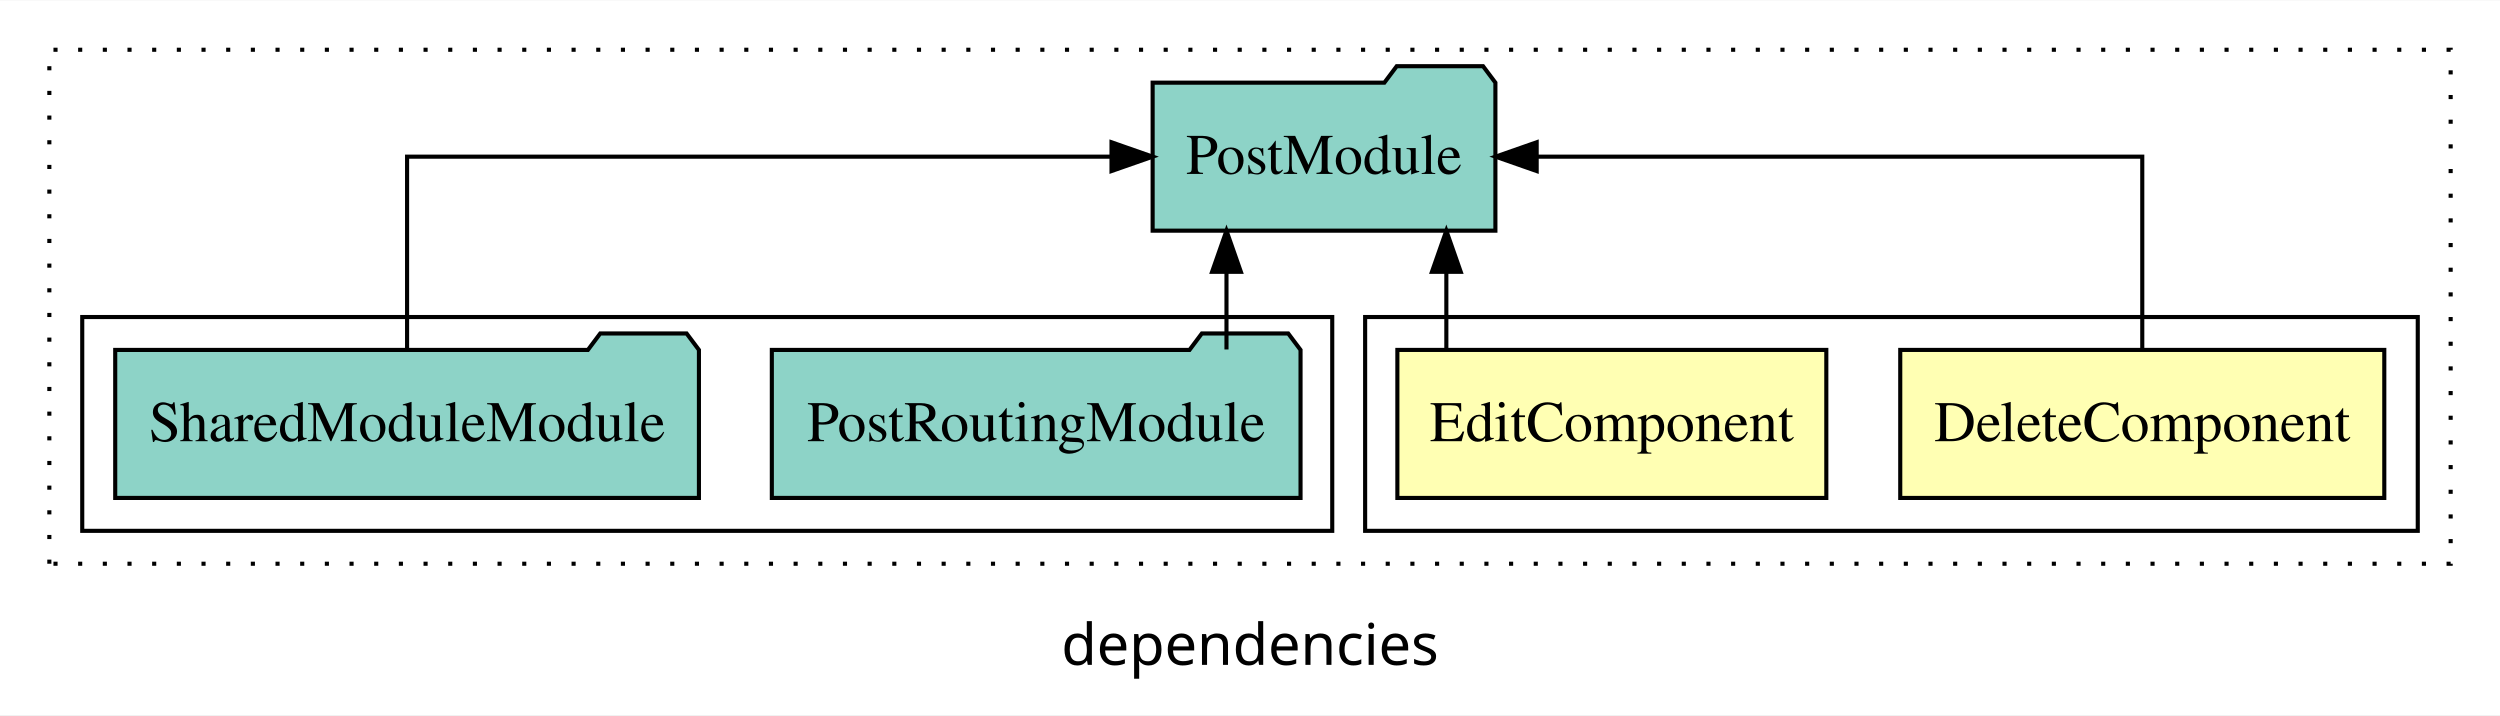
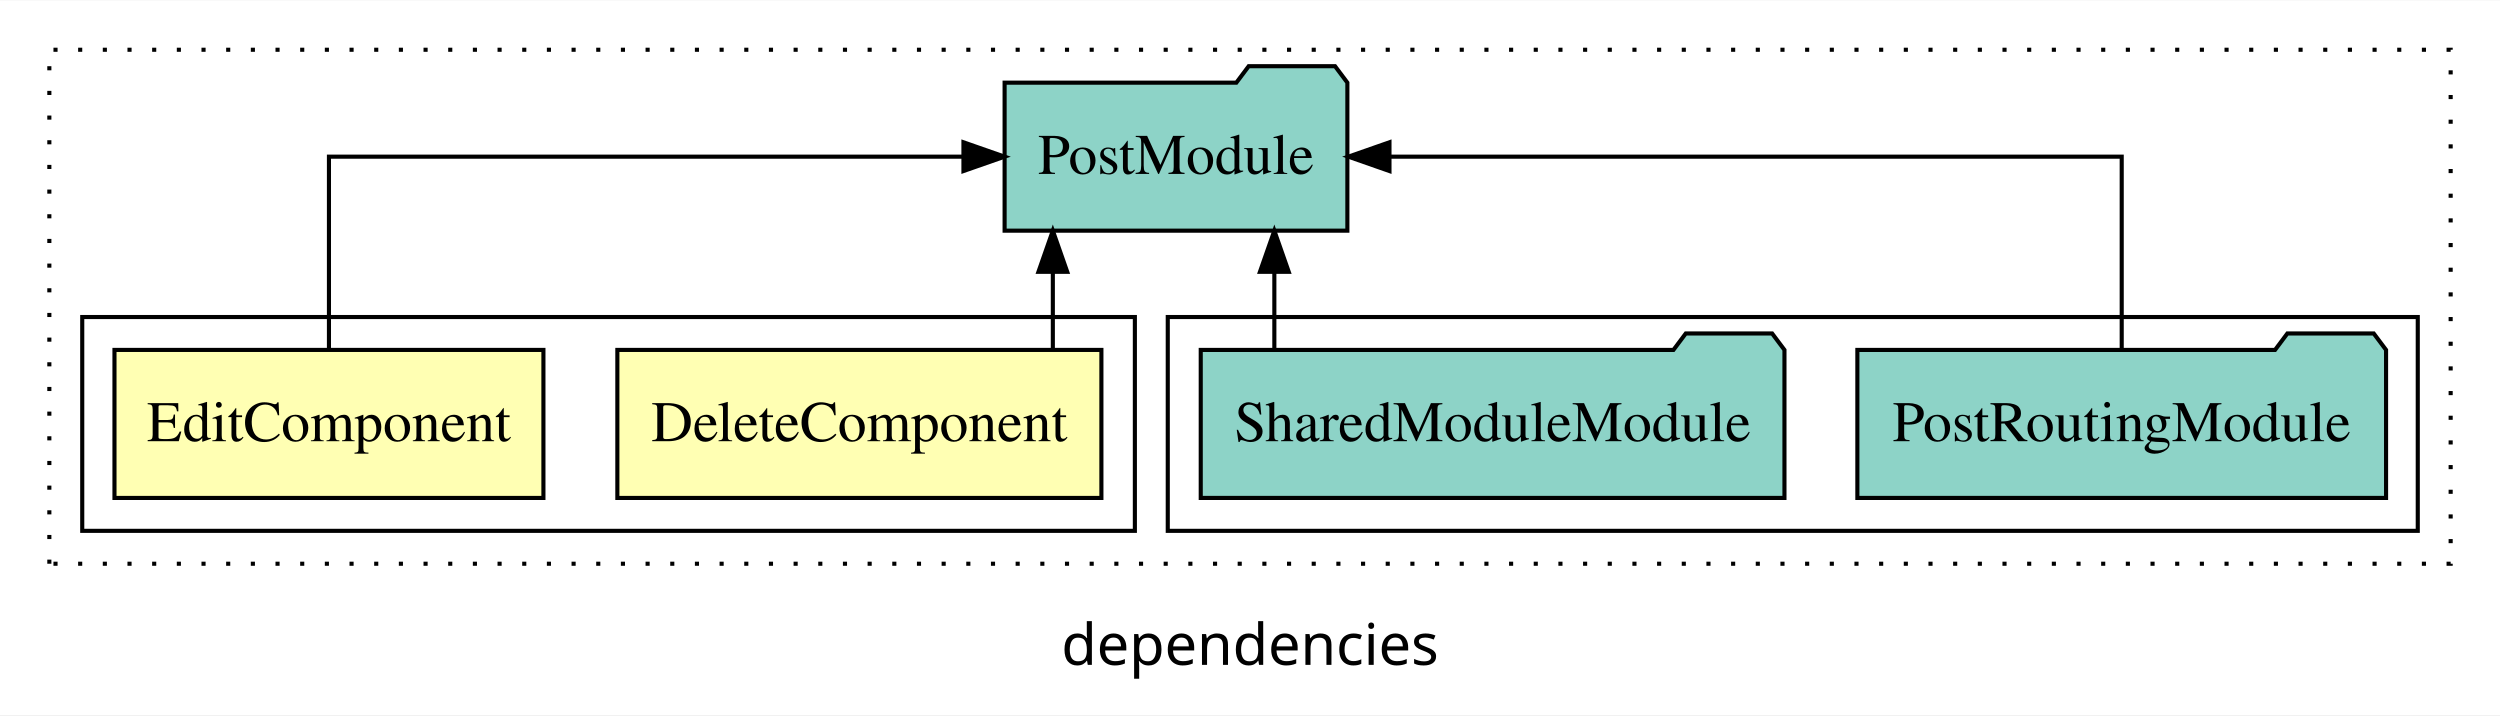
<svg xmlns="http://www.w3.org/2000/svg" width="608pt" height="174pt" viewBox="0.00 0.00 608.00 173.80">
  <g id="graph0" class="graph" transform="scale(1 1) rotate(0) translate(4 169.8)">
    <polygon fill="white" stroke="transparent" points="-4,4 -4,-169.8 604,-169.8 604,4 -4,4" />
    <text text-anchor="middle" x="300" y="-8.2" font-family="sans-serif" font-size="14.00">dependencies</text>
    <g id="clust1" class="cluster">
      <polygon fill="none" stroke="black" stroke-dasharray="1,5" points="8,-32.8 8,-157.8 592,-157.8 592,-32.8 8,-32.8" />
    </g>
+     <g id="clust5" class="cluster">
+       <polygon fill="none" stroke="black" points="280,-40.8 280,-92.8 584,-92.8 584,-40.8 280,-40.8" />
+     </g>
    <g id="clust2" class="cluster">
-       <polygon fill="none" stroke="black" points="328,-40.8 328,-92.8 584,-92.8 584,-40.8 328,-40.8" />
-     </g>
-     <g id="clust5" class="cluster">
-       <polygon fill="none" stroke="black" points="16,-40.8 16,-92.8 320,-92.8 320,-40.8 16,-40.8" />
+       <polygon fill="none" stroke="black" points="16,-40.8 16,-92.8 272,-92.8 272,-40.8 16,-40.8" />
    </g>
    <g id="node1" class="node">
-       <polygon fill="#ffffb3" stroke="black" points="575.86,-84.8 458.14,-84.8 458.14,-48.8 575.86,-48.8 575.86,-84.8" />
-       <text text-anchor="middle" x="517" y="-62.6" font-family="Times,serif" font-size="14.00">DeleteComponent</text>
+       <polygon fill="#ffffb3" stroke="black" points="263.86,-84.8 146.14,-84.8 146.14,-48.8 263.86,-48.8 263.86,-84.8" />
+       <text text-anchor="middle" x="205" y="-62.6" font-family="Times,serif" font-size="14.00">DeleteComponent</text>
    </g>
    <g id="node3" class="node">
-       <polygon fill="#8dd3c7" stroke="black" points="359.68,-149.8 356.68,-153.8 335.68,-153.8 332.68,-149.8 276.32,-149.8 276.32,-113.8 359.68,-113.8 359.68,-149.8" />
-       <text text-anchor="middle" x="318" y="-127.6" font-family="Times,serif" font-size="14.00">PostModule</text>
+       <polygon fill="#8dd3c7" stroke="black" points="323.68,-149.8 320.68,-153.8 299.68,-153.8 296.68,-149.8 240.32,-149.8 240.32,-113.8 323.68,-113.8 323.68,-149.8" />
+       <text text-anchor="middle" x="282" y="-127.6" font-family="Times,serif" font-size="14.00">PostModule</text>
    </g>
    <g id="edge1" class="edge">
-       <path fill="none" stroke="black" d="M517,-84.91C517,-104.14 517,-131.8 517,-131.8 517,-131.8 369.72,-131.8 369.72,-131.8" />
-       <polygon fill="black" stroke="black" points="369.72,-128.3 359.72,-131.8 369.72,-135.3 369.72,-128.3" />
+       <path fill="none" stroke="black" d="M252.05,-84.91C252.05,-84.91 252.05,-103.79 252.05,-103.79" />
+       <polygon fill="black" stroke="black" points="248.55,-103.79 252.05,-113.79 255.55,-103.79 248.55,-103.79" />
    </g>
    <g id="node2" class="node">
-       <polygon fill="#ffffb3" stroke="black" points="440.16,-84.8 335.84,-84.8 335.84,-48.8 440.16,-48.8 440.16,-84.8" />
-       <text text-anchor="middle" x="388" y="-62.6" font-family="Times,serif" font-size="14.00">EditComponent</text>
+       <polygon fill="#ffffb3" stroke="black" points="128.16,-84.8 23.84,-84.8 23.84,-48.8 128.16,-48.8 128.16,-84.8" />
+       <text text-anchor="middle" x="76" y="-62.6" font-family="Times,serif" font-size="14.00">EditComponent</text>
    </g>
    <g id="edge2" class="edge">
-       <path fill="none" stroke="black" d="M347.75,-84.91C347.75,-84.91 347.75,-103.79 347.75,-103.79" />
-       <polygon fill="black" stroke="black" points="344.25,-103.79 347.75,-113.79 351.25,-103.79 344.25,-103.79" />
+       <path fill="none" stroke="black" d="M76,-84.91C76,-104.14 76,-131.8 76,-131.8 76,-131.8 230.31,-131.8 230.31,-131.8" />
+       <polygon fill="black" stroke="black" points="230.31,-135.3 240.31,-131.8 230.31,-128.3 230.31,-135.3" />
    </g>
    <g id="node4" class="node">
-       <polygon fill="#8dd3c7" stroke="black" points="312.29,-84.8 309.29,-88.8 288.29,-88.8 285.29,-84.8 183.71,-84.8 183.71,-48.8 312.29,-48.8 312.29,-84.8" />
-       <text text-anchor="middle" x="248" y="-62.6" font-family="Times,serif" font-size="14.00">PostRoutingModule</text>
+       <polygon fill="#8dd3c7" stroke="black" points="576.29,-84.8 573.29,-88.8 552.29,-88.8 549.29,-84.8 447.71,-84.8 447.71,-48.8 576.29,-48.8 576.29,-84.8" />
+       <text text-anchor="middle" x="512" y="-62.6" font-family="Times,serif" font-size="14.00">PostRoutingModule</text>
    </g>
    <g id="edge3" class="edge">
-       <path fill="none" stroke="black" d="M294.28,-84.91C294.28,-84.91 294.28,-103.79 294.28,-103.79" />
-       <polygon fill="black" stroke="black" points="290.78,-103.79 294.28,-113.79 297.78,-103.79 290.78,-103.79" />
+       <path fill="none" stroke="black" d="M512,-84.91C512,-104.14 512,-131.8 512,-131.8 512,-131.8 333.92,-131.8 333.92,-131.8" />
+       <polygon fill="black" stroke="black" points="333.92,-128.3 323.92,-131.8 333.92,-135.3 333.92,-128.3" />
    </g>
    <g id="node5" class="node">
-       <polygon fill="#8dd3c7" stroke="black" points="165.98,-84.8 162.98,-88.8 141.98,-88.8 138.98,-84.8 24.02,-84.8 24.02,-48.8 165.98,-48.8 165.98,-84.8" />
-       <text text-anchor="middle" x="95" y="-62.6" font-family="Times,serif" font-size="14.00">SharedModuleModule</text>
+       <polygon fill="#8dd3c7" stroke="black" points="429.98,-84.8 426.98,-88.8 405.98,-88.8 402.98,-84.8 288.02,-84.8 288.02,-48.8 429.98,-48.8 429.98,-84.8" />
+       <text text-anchor="middle" x="359" y="-62.6" font-family="Times,serif" font-size="14.00">SharedModuleModule</text>
    </g>
    <g id="edge4" class="edge">
-       <path fill="none" stroke="black" d="M95,-84.91C95,-104.14 95,-131.8 95,-131.8 95,-131.8 266.32,-131.8 266.32,-131.8" />
-       <polygon fill="black" stroke="black" points="266.32,-135.3 276.32,-131.8 266.32,-128.3 266.32,-135.3" />
+       <path fill="none" stroke="black" d="M305.92,-84.91C305.92,-84.91 305.92,-103.79 305.92,-103.79" />
+       <polygon fill="black" stroke="black" points="302.42,-103.79 305.92,-113.79 309.42,-103.79 302.42,-103.79" />
    </g>
  </g>
</svg>
